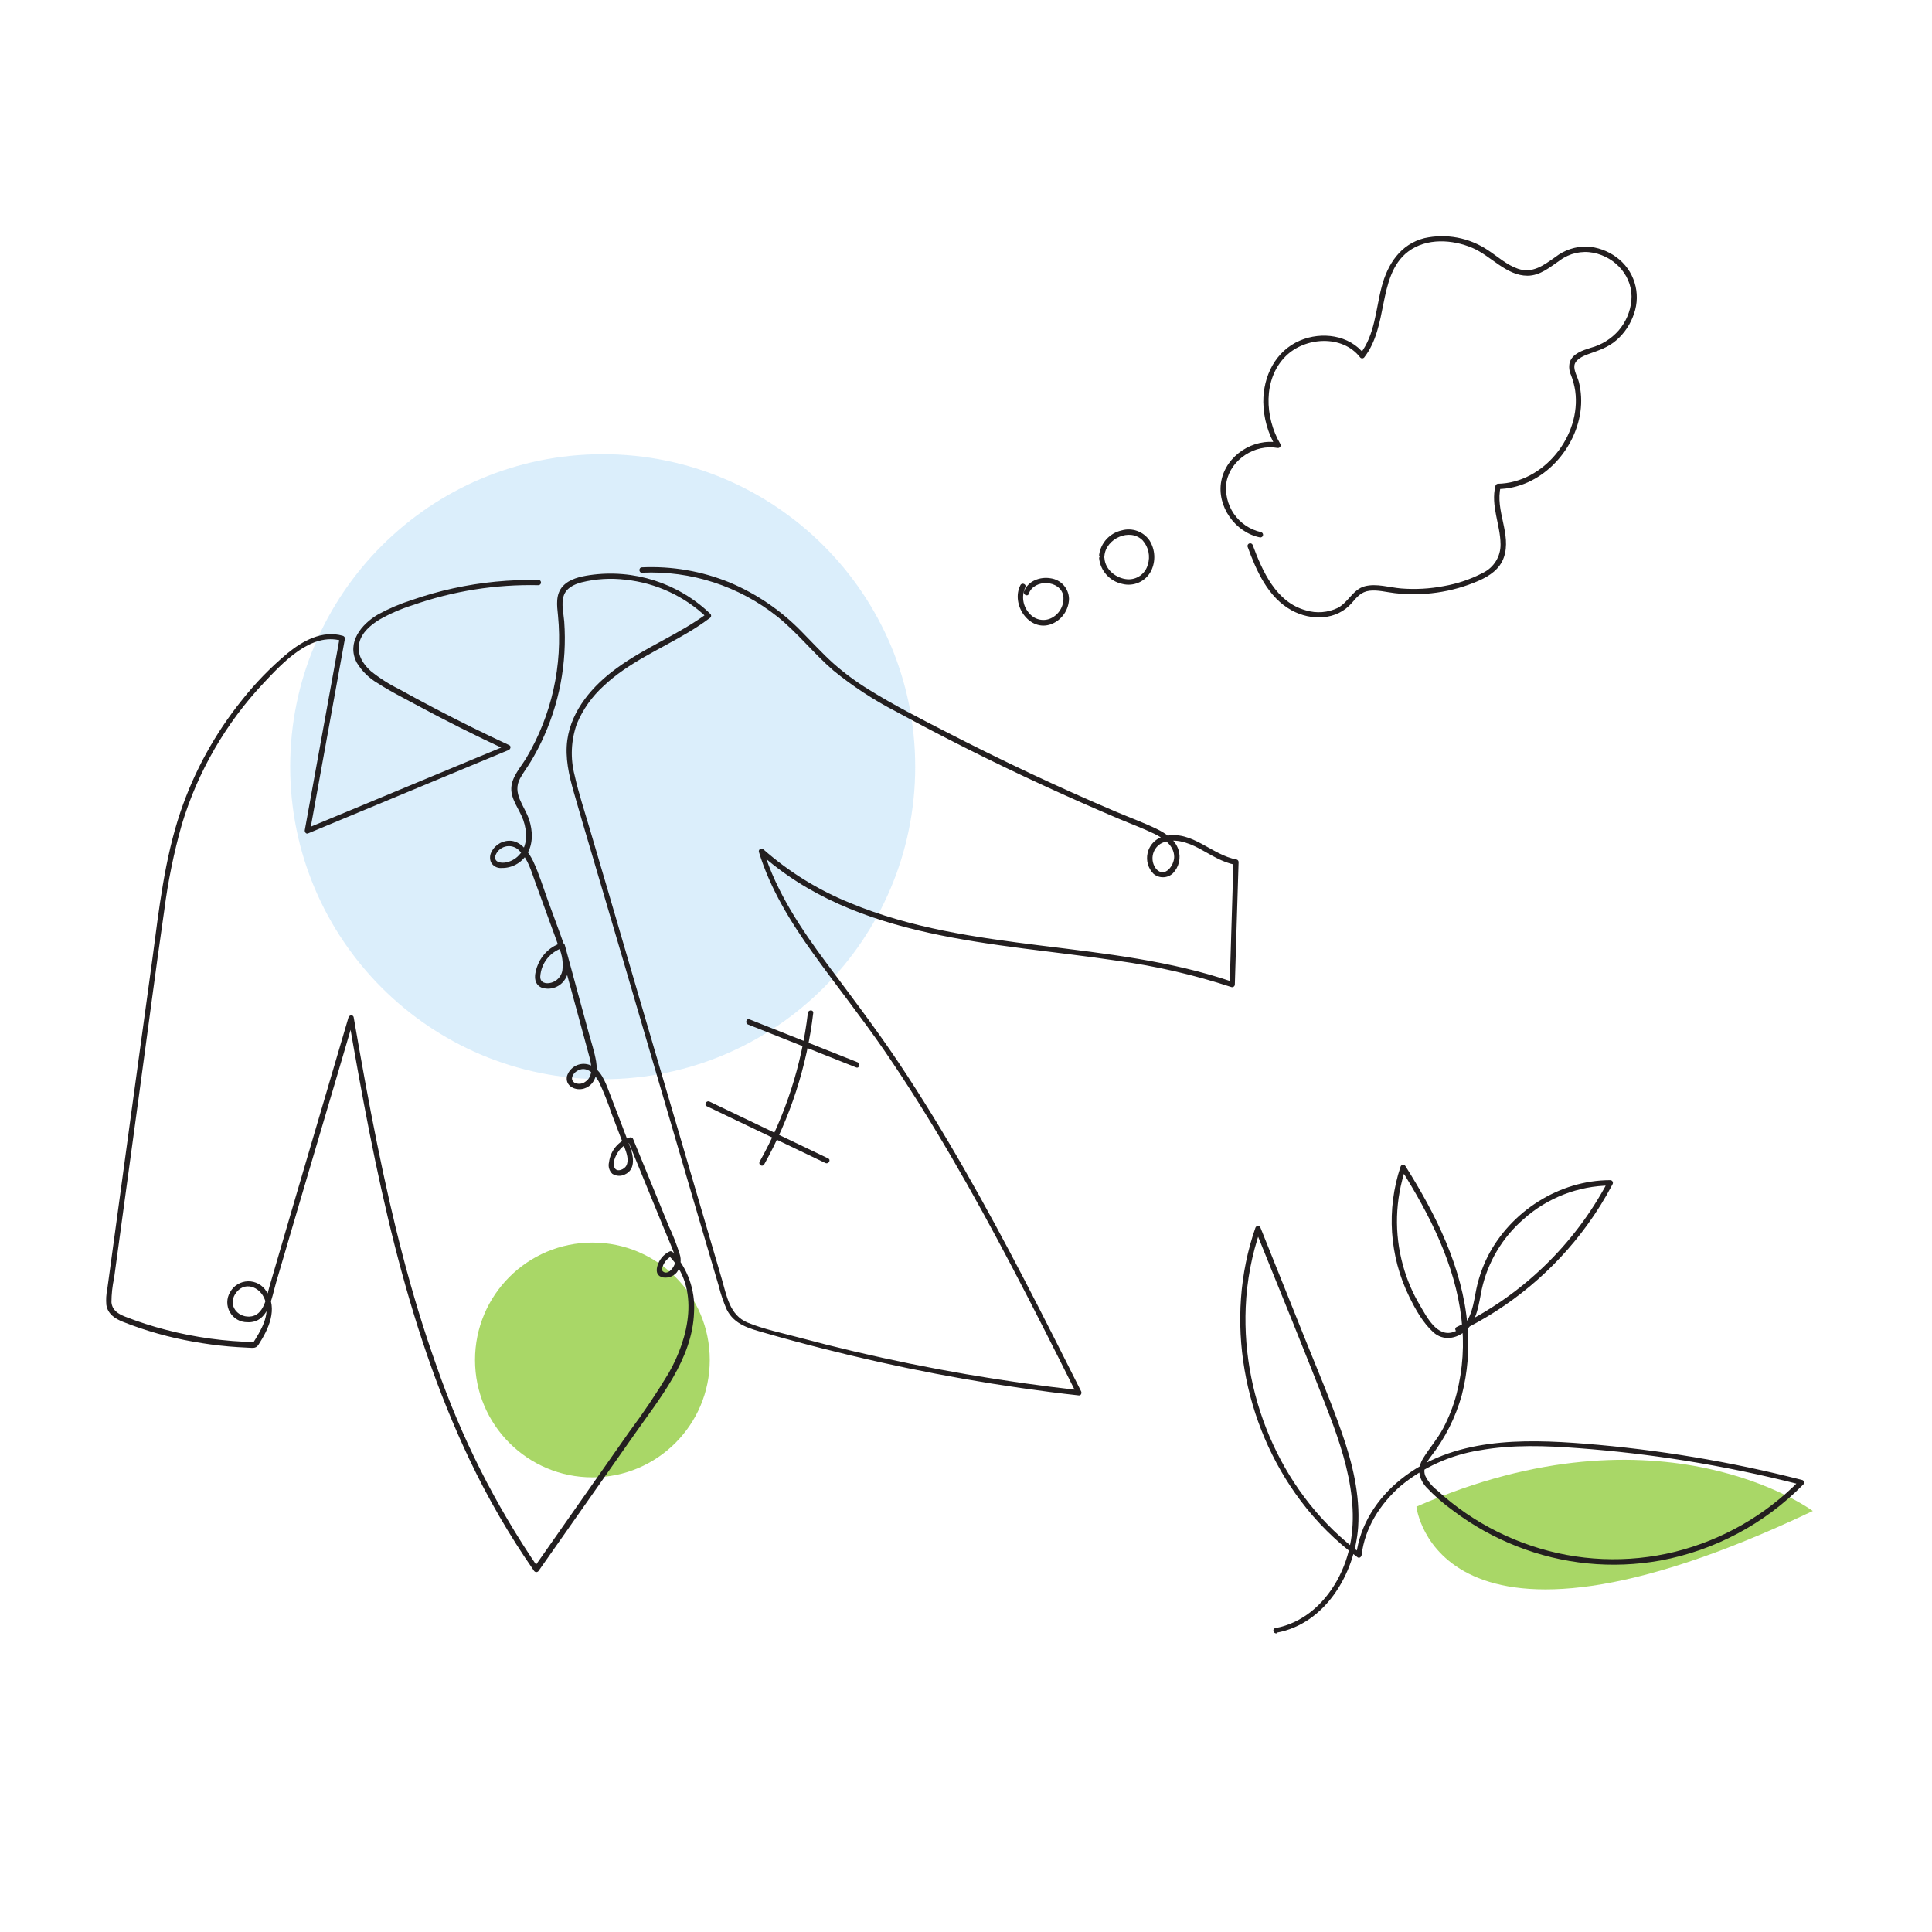
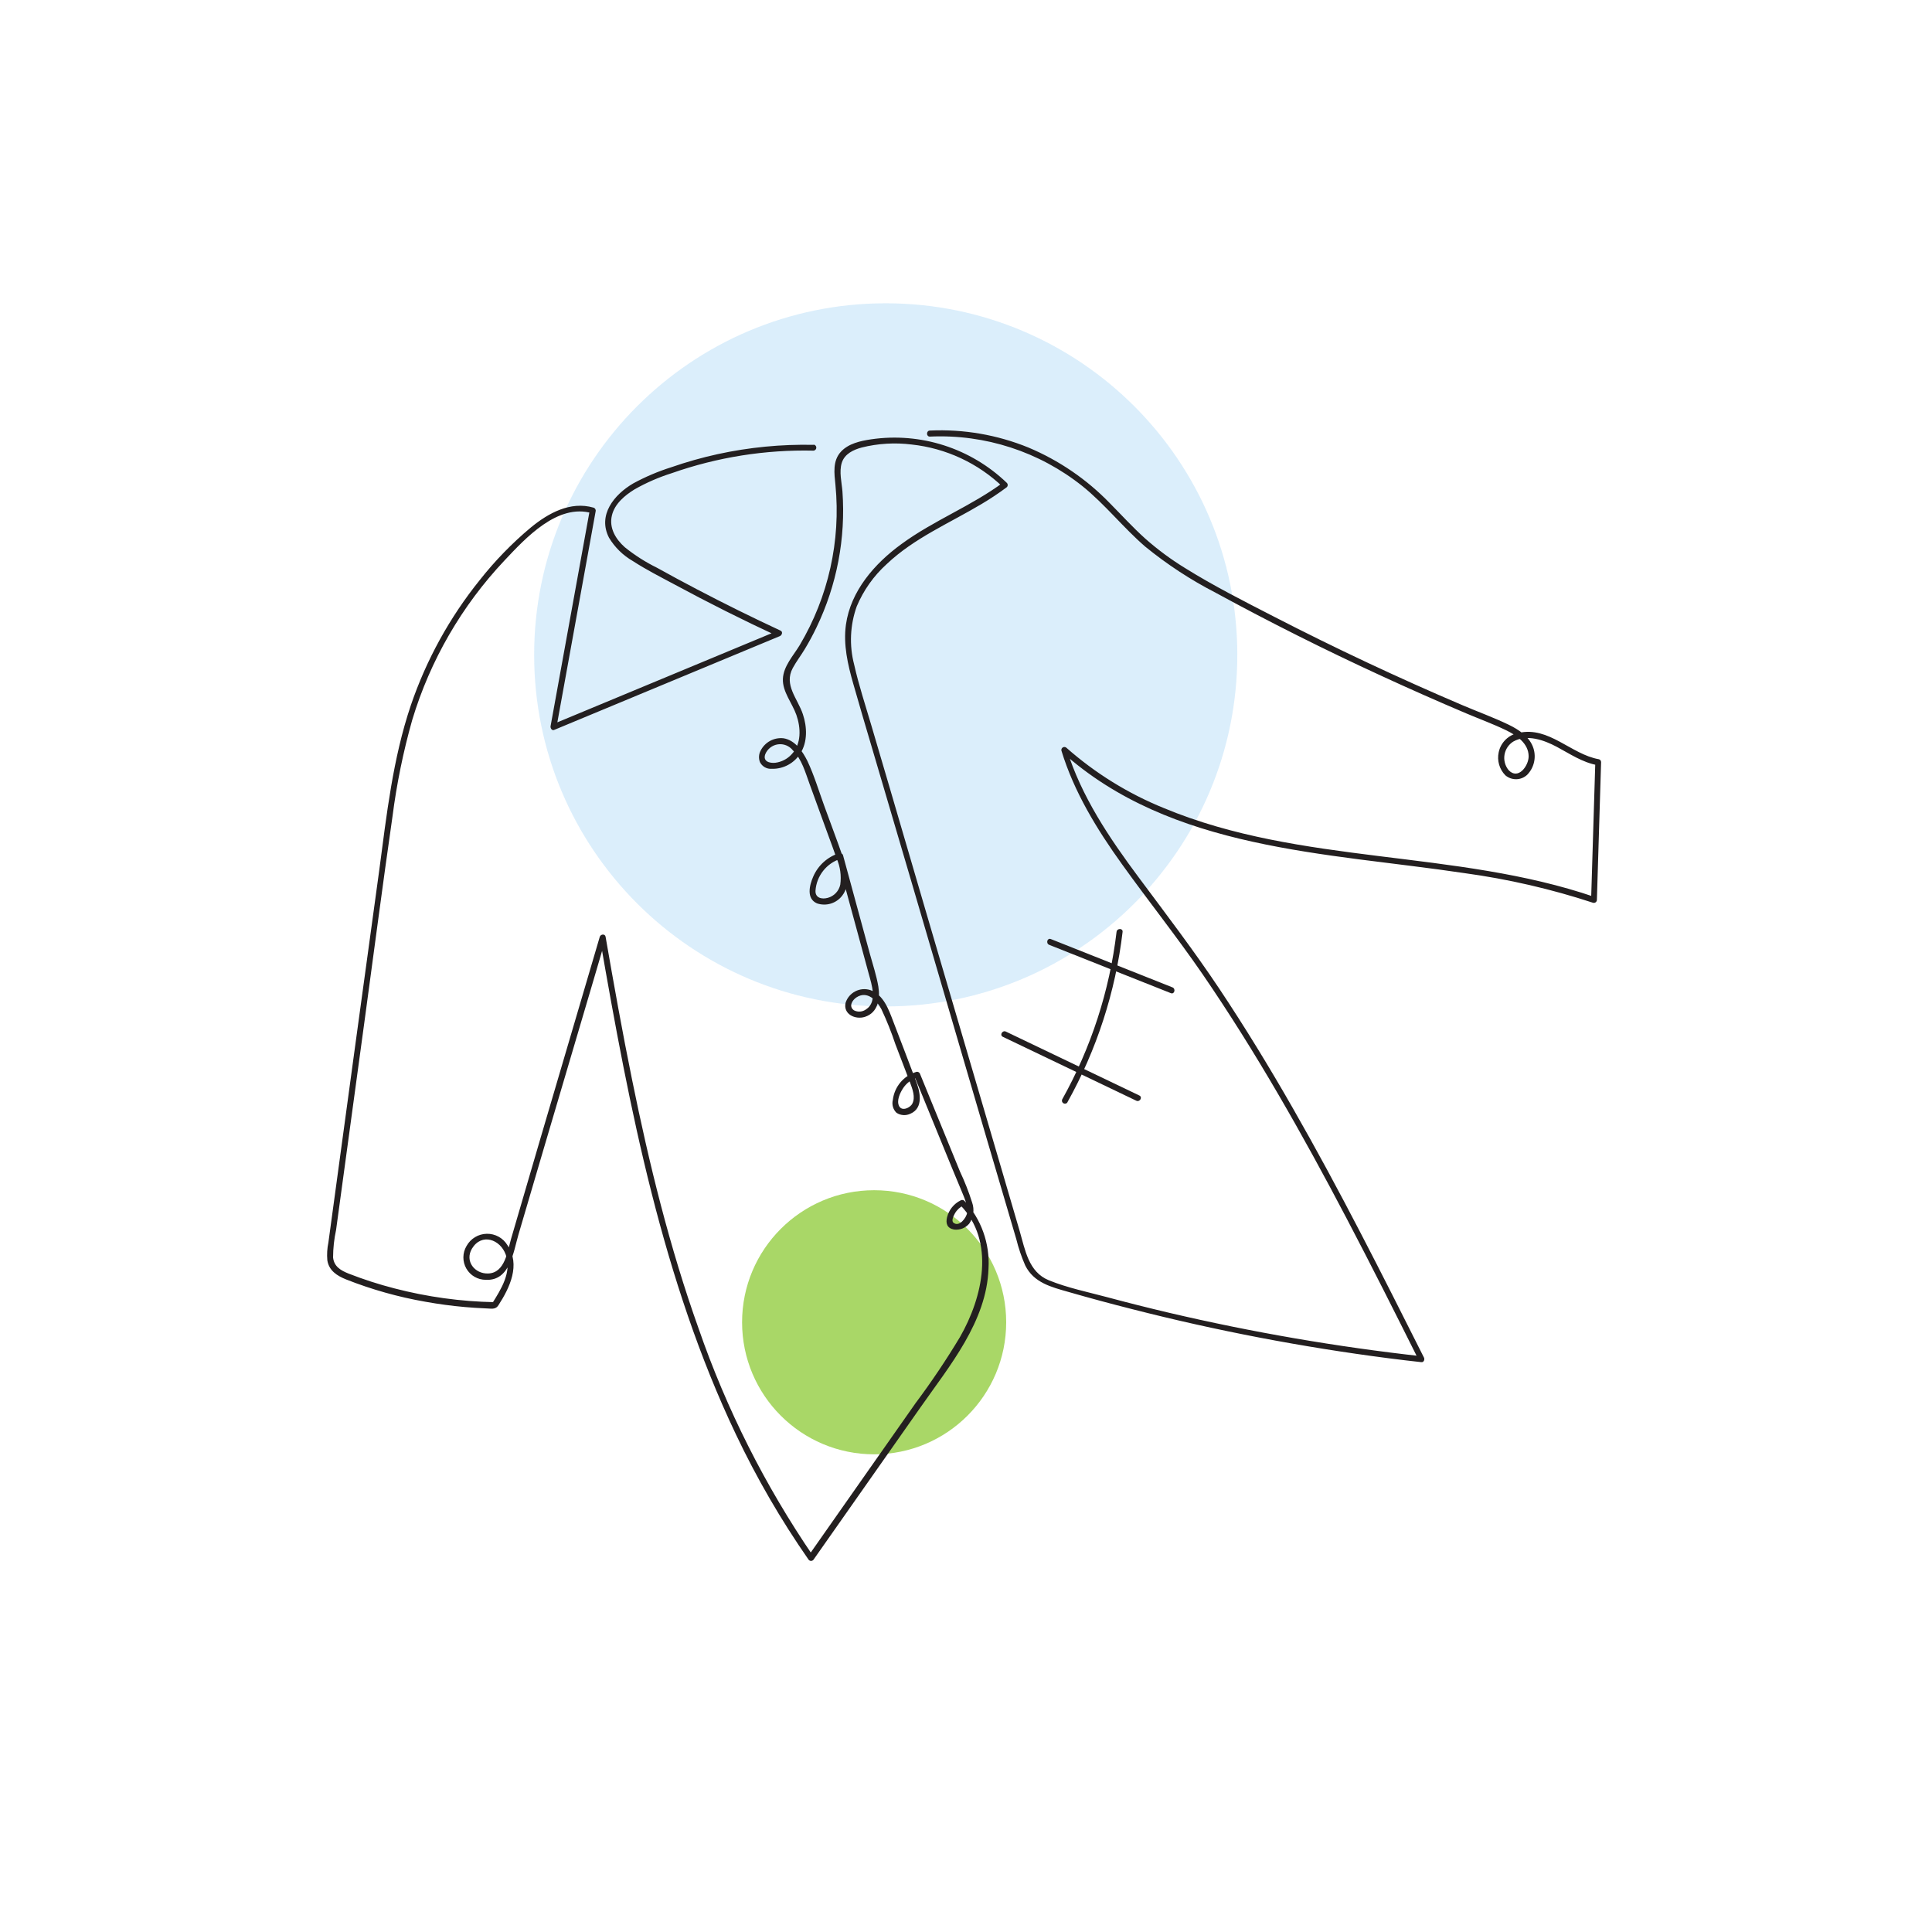
- <svg xmlns="http://www.w3.org/2000/svg" width="450" height="450" viewBox="0 0 450 450">
-   <g id="Group_24" data-name="Group 24" transform="translate(-3725 1117)">
-     <rect id="Rectangle_4" data-name="Rectangle 4" width="450" height="450" transform="translate(3725 -1117)" fill="none" />
-     <g id="Group_15" data-name="Group 15" transform="translate(-664.75 1458.299) rotate(-20)">
-       <path id="Path_43" data-name="Path 43" d="M709.87,185.18c2.37-2.82,8-.52,7.37,3.25a5.12,5.12,0,0,1-4.17,3.88,4.21,4.21,0,0,1-4.63-2.69,5.5,5.5,0,0,1,1.15-6.07c.6-.55-.29-1.43-.88-.89-3.69,3.39-1.84,11.06,3.67,11a6.51,6.51,0,0,0,5.88-4.15,4.94,4.94,0,0,0-2.36-5.92c-2.14-1.25-5.22-1.28-6.92.75-.51.61.37,1.5.89.88Z" transform="translate(4473.842 -891.91)" fill="#231f20" />
-       <path id="Path_44" data-name="Path 44" d="M728.06,183.1a6.84,6.84,0,0,0,3,7.38,5.9,5.9,0,0,0,7.39-.53,7.3,7.3,0,0,0,2.07-6.8,5.91,5.91,0,0,0-5.32-4.4,6.77,6.77,0,0,0-6.85,3.55c-.33.73.75,1.37,1.08.64,1.67-3.65,7.84-4.17,9.6-.32a5.84,5.84,0,0,1-.82,5.72,4.6,4.6,0,0,1-5.62,1.56c-2.39-1.07-4.11-3.86-3.34-6.47a.622.622,0,0,0-1.2-.33Z" transform="translate(4473.842 -891.91)" fill="#231f20" />
-       <path id="Path_45" data-name="Path 45" d="M765.63,190.25a10.41,10.41,0,0,1-3.58-13.79c2.76-4.6,9.33-6,13.87-3.33a.63.63,0,0,0,.91-.71c-1.27-7,1.31-15.49,8.11-18.7,5.78-2.72,14.17-.3,16.25,6.12a.62.62,0,0,0,.91.37c3.86-2.42,6.15-6.4,8.46-10.19s5-8.1,9.63-9.49c5.1-1.53,10.61.86,14.33,4.35,3.41,3.19,5.17,8.77,9.83,10.46,2.79,1,5.61-.1,8.33-.79a9.91,9.91,0,0,1,7.89,1c4.6,2.76,6.86,8.57,4.51,13.54a12.55,12.55,0,0,1-5.17,5.5,13.15,13.15,0,0,1-7.48,1.56c-1.92-.08-4.43-.2-5.74,1.5a4.5,4.5,0,0,0-.74,2.93,17.6,17.6,0,0,1-.34,3.76c-2.22,10.33-14.22,17.66-24.34,14.17a.64.64,0,0,0-.7.29c-2.64,3.92-2,8.83-3.51,13.13a7.25,7.25,0,0,1-6.11,4.88,31.171,31.171,0,0,1-9.64-.21,37.051,37.051,0,0,1-9.51-2.87c-2.51-1.15-5-3.13-7.81-3.39s-4.84,2.16-7.58,2.58a10.27,10.27,0,0,1-7.23-2c-5.88-4.14-6.4-12-6.44-18.6a.63.63,0,0,0-1.25,0c0,6,.43,12.76,4.58,17.47,3.41,3.87,9.06,5.81,13.76,3.17,1.58-.89,2.92-1.7,4.81-1.27s3.6,1.66,5.34,2.53a38,38,0,0,0,9.26,3.24,37.229,37.229,0,0,0,10.21.74c2.71-.19,5.46-.87,7.25-3.07,3.63-4.44,1.78-11,4.95-15.72l-.71.29c9.19,3.16,19.75-2.05,24.17-10.42a18.1,18.1,0,0,0,2-6.54c.13-1.26-.25-3,.39-4.1s2.47-1.3,3.75-1.3c2.65,0,5,.16,7.56-.86a14.129,14.129,0,0,0,5.79-4.31,11.57,11.57,0,0,0,.68-13.8,12.78,12.78,0,0,0-5.62-4.69,11.58,11.58,0,0,0-7.75-.21c-3.16.84-6.29,1.86-9.11-.42-2.17-1.75-3.47-4.32-5.12-6.51a19.16,19.16,0,0,0-12.89-7.64c-5.73-.6-10.13,2.75-13.24,7.23s-5.3,10-10.09,13l.92.38c-1.76-5.44-7.53-8.4-13-8.11-6.2.32-10.92,4.89-12.93,10.55a20.909,20.909,0,0,0-.8,10.81l.92-.71c-5.12-3.06-12.47-1.4-15.58,3.78s-1.08,12.44,4,15.5a.63.63,0,0,0,.63-1.08Z" transform="translate(4473.842 -891.91)" fill="#231f20" />
-     </g>
+ <svg xmlns="http://www.w3.org/2000/svg" width="400" height="400" viewBox="0 0 400 400">
+   <g id="Group_64" data-name="Group 64" transform="translate(-3682 1074)">
+     <rect id="Rectangle_4" data-name="Rectangle 4" width="400" height="400" transform="translate(3682 -1074)" fill="none" />
    <circle id="Ellipse_39" data-name="Ellipse 39" cx="27.34" cy="27.34" r="27.34" transform="translate(3835.64 -827.579)" fill="#a9d767" />
    <circle id="Ellipse_40" data-name="Ellipse 40" cx="72.79" cy="72.79" r="72.79" transform="translate(3792.59 -1011.208)" fill="rgba(135,196,242,0.3)" />
-     <g id="Group_23" data-name="Group 23">
-       <path id="Path_179" data-name="Path 179" d="M569,308.72s4.64,42.68,92.33,1C661.32,309.74,626.2,283.57,569,308.72Z" transform="translate(3485.91 -1074.789)" fill="#a9d767" />
-       <path id="Path_186" data-name="Path 186" d="M536.43,338.07c11.37-2.06,18.24-13.79,19-24.6.49-7.53-1.35-15-3.81-22-2.61-7.5-5.75-14.82-8.7-22.18l-10.22-25.5a.63.63,0,0,0-1.21,0c-7.36,21.18-2.88,45.7,10.53,63.53a64.6,64.6,0,0,0,13.28,13.19c.42.32.89-.12.94-.54.75-6.31,4.3-11.86,9-16a38.14,38.14,0,0,1,18.47-8.37c7.61-1.37,15.43-1.08,23.11-.5q12.38.93,24.64,2.88,13.65,2.19,27.07,5.63l-.28-1a61.45,61.45,0,0,1-29,16.61,60,60,0,0,1-33.53-1.41,61.278,61.278,0,0,1-15.15-7.54,58.814,58.814,0,0,1-6.73-5.36,9.639,9.639,0,0,1-2.78-3.38c-.63-1.68.3-3.16,1.29-4.47a41.27,41.27,0,0,0,7.22-14.32,47.907,47.907,0,0,0,1.32-16.22c-1.13-13.46-7.35-25.86-14.45-37.13a.63.63,0,0,0-1.14.15,40,40,0,0,0,2,30.22c1.41,2.91,3.24,6.19,5.67,8.37,2.26,2,5.28,1.54,7.46-.35,2.78-2.4,3.08-6.32,3.79-9.68a30.24,30.24,0,0,1,9.72-16.34,30.73,30.73,0,0,1,20.21-7.84l-.54-.94a78.08,78.08,0,0,1-35.25,33.9c-.72.34-.09,1.42.63,1.08a79.2,79.2,0,0,0,29.77-24.81,77.459,77.459,0,0,0,5.93-9.54.63.63,0,0,0-.54-.94c-11.86,0-23.19,7.25-28.54,17.76a31.529,31.529,0,0,0-2.85,8.62c-.63,3.4-1.37,7.75-5.17,9s-6.17-3.52-7.72-6.14a37.658,37.658,0,0,1-4-9.38,38.46,38.46,0,0,1,.64-22.63l-1.14.14c6.69,10.62,12.65,22.26,14.11,34.89a47.119,47.119,0,0,1-1.12,17.5,37.83,37.83,0,0,1-3.11,8c-1.33,2.52-3.18,4.58-4.67,7s-1.09,4.74.77,6.81a44.071,44.071,0,0,0,6.27,5.46,62.213,62.213,0,0,0,14.7,8.22,61.37,61.37,0,0,0,33.51,3.34,62.66,62.66,0,0,0,33.32-17.75.62.62,0,0,0-.27-1,299.88,299.88,0,0,0-50.59-8.45c-14.62-1.17-30.88-1.4-42.93,8.3-5.51,4.42-9.54,10.6-10.39,17.69l.94-.54c-17.7-13.07-27.59-35.38-26.67-57.23a63,63,0,0,1,3.44-18.08h-1.21c5.78,14.41,11.75,28.76,17.3,43.26,4.69,12.23,8.55,26.36,1.69,38.55-3.08,5.47-8,9.83-14.33,11-.79.15-.46,1.35.33,1.21Z" transform="translate(3485.91 -1074.789)" fill="#231f20" />
-     </g>
    <path id="Path_187" data-name="Path 187" d="M831.72,237.45l27.63,13.23c.72.34,1.36-.73.63-1.08l-27.63-13.23C831.63,236.02,830.99,237.1,831.72,237.45Z" transform="translate(3057.91 -1096.789)" fill="#231f20" />
    <path id="Path_188" data-name="Path 188" d="M841.32,218.41l25.18,10c.75.3,1.07-.91.33-1.2l-25.18-10C840.91,216.91,840.58,218.12,841.32,218.41Z" transform="translate(3057.91 -1096.789)" fill="#231f20" />
    <path id="Path_189" data-name="Path 189" d="M845.06,251.05a95.331,95.331,0,0,0,11.45-35.32c.09-.8-1.16-.8-1.25,0A93.661,93.661,0,0,1,844,250.42a.63.63,0,0,0,1.08.63Z" transform="translate(3057.91 -1096.789)" fill="#231f20" />
    <path id="Path_198" data-name="Path 198" d="M792.56,114.89a84.81,84.81,0,0,0-19.91,1.93,83.233,83.233,0,0,0-9.56,2.7,44.43,44.43,0,0,0-7.91,3.36c-3.95,2.31-7.41,6.55-5,11.24a13.769,13.769,0,0,0,4.92,4.82c2.76,1.79,5.72,3.29,8.61,4.84q10.5,5.67,21.33,10.7l.15-1.14L738.5,172.75l.77.77,8.14-44.86a.64.64,0,0,0-.44-.77c-4.81-1.4-9.41,1.17-13,4.13a73.555,73.555,0,0,0-10.54,10.85,84.942,84.942,0,0,0-14.3,26c-3.71,11-5,22.64-6.52,34.08l-5,36.47-4.93,36.22-.6,4.4a12.651,12.651,0,0,0-.22,3.68c.33,2.13,2,3.2,3.86,3.95a83.893,83.893,0,0,0,16.44,4.63c2.72.49,5.46.86,8.2,1.1,1.39.12,2.78.21,4.18.27,1.13,0,2.08.38,2.74-.64,2.35-3.62,4.63-8.4,1.87-12.44a4.89,4.89,0,0,0-8.47.17,4.631,4.631,0,0,0,4,7c5,.26,5.69-5.75,6.75-9.36l5.15-17.51L747,225.61l2.5-8.51h-1.2c3.06,17.66,6.29,35.32,10.7,52.7,4.35,17.13,9.85,34,17.47,50a181.748,181.748,0,0,0,15,25.86.64.64,0,0,0,1.08,0l22.12-31.5c6-8.58,13.72-17.76,14.08-28.76a19,19,0,0,0-5-14,.65.65,0,0,0-.76-.09,5.36,5.36,0,0,0-2.82,3.48c-.32,1.3,0,2.29,1.44,2.56a3.51,3.51,0,0,0,3.16-1.24,4.82,4.82,0,0,0,.59-4.35,51.322,51.322,0,0,0-2.52-6.43l-2.75-6.73-5.51-13.45a.64.64,0,0,0-.77-.44,6.93,6.93,0,0,0-4.87,5.81,2.77,2.77,0,0,0,.77,2.67,2.93,2.93,0,0,0,2.87.18c2.8-1.2,2-4.65,1.11-6.88-1.53-4.09-3.11-8.16-4.67-12.24-.93-2.44-2-5.52-4.75-6.48a4.08,4.08,0,0,0-5.11,2.63c-.54,2.37,2,3.55,4,2.92,2.72-.88,3.2-3.78,2.78-6.29-.38-2.26-1.13-4.48-1.73-6.68l-1.77-6.49-3.81-14a.64.64,0,0,0-.77-.44,8.7,8.7,0,0,0-5.41,4.88c-.79,1.81-1.44,4.54.78,5.52a4.67,4.67,0,0,0,5.24-1.61c1.76-2.27,1-5.51.12-8-1.22-3.54-2.56-7-3.84-10.56-1.13-3.1-2.09-6.33-3.5-9.32-1-2-2.55-4.31-4.94-4.69a4.72,4.72,0,0,0-4.75,2.58,2.86,2.86,0,0,0-.13,2.36,2.51,2.51,0,0,0,2.44,1.38,6.75,6.75,0,0,0,5.92-3.18c1.53-2.39,1.4-5.51.53-8.11-1.07-3.24-4-6.07-2.09-9.58.73-1.35,1.68-2.58,2.47-3.89q1.33-2.2,2.44-4.52a55.689,55.689,0,0,0,5.37-28.13c-.15-1.89-.72-4.09-.14-5.94s2.39-2.7,4.13-3.17a28.28,28.28,0,0,1,10.33-.62,32.28,32.28,0,0,1,18.9,8.8l.13-1c-6.64,4.94-14.49,7.92-21.15,12.82-5.51,4-10.5,9.68-11.48,16.68-.57,4.13.38,8.25,1.51,12.2,1.27,4.51,2.62,9,3.94,13.49l8,27.15,15.82,54,4,13.58,2,6.79a33.632,33.632,0,0,0,1.85,5.45c1.78,3.59,5.38,4.47,8.95,5.49q6.57,1.89,13.22,3.57A442.605,442.605,0,0,0,911.57,304c2.27.29,4.53.56,6.8.81.51.06.73-.56.54-.94-8.74-17.38-17.48-34.77-27.16-51.66-4.82-8.43-9.88-16.72-15.27-24.8-5.24-7.84-10.94-15.32-16.57-22.88-6.12-8.21-11.95-16.83-15-26.71l-1,.6c22.65,20.45,54.88,20.87,83.38,25.14a150.81,150.81,0,0,1,26.63,6.14.63.63,0,0,0,.79-.61l.87-28.51a.62.62,0,0,0-.46-.6c-5.75-1-10.36-6.88-16.61-5.45a5.14,5.14,0,0,0-4.13,4,5.21,5.21,0,0,0,1.38,4.78,3.39,3.39,0,0,0,4.53-.12,5.48,5.48,0,0,0,1.28-5.49c-.74-2.33-3-3.84-5.09-4.85-3.13-1.51-6.42-2.7-9.61-4.06q-19.85-8.46-39.05-18.35c-6.18-3.18-12.42-6.33-18.31-10a58.8,58.8,0,0,1-8.32-6.15c-2.57-2.31-4.89-4.87-7.32-7.32A50.891,50.891,0,0,0,837,115.44a48.16,48.16,0,0,0-20.37-3.51c-.81,0-.81,1.29,0,1.25a47.15,47.15,0,0,1,31.58,10.27c4.7,3.79,8.45,8.6,13,12.52a83.639,83.639,0,0,0,14.57,9.54q16.8,9.15,34.19,17.15,8.77,4.05,17.67,7.82c2.73,1.16,5.54,2.18,8.21,3.47,2.19,1.05,4.71,2.7,4.73,5.42,0,2-2.2,5-4.18,2.83a4,4,0,0,1,1-5.88c2.81-1.59,6.37-.31,9,1.09s5.32,3.25,8.44,3.8l-.46-.6-.87,28.51.79-.6c-28.94-9.93-60.82-6.59-89.25-18.43a70.51,70.51,0,0,1-20.21-12.52.63.63,0,0,0-1,.61c2.62,8.59,7.34,16.29,12.55,23.54,5.48,7.64,11.34,15,16.66,22.73,11.09,16.17,20.75,33.27,29.85,50.61,5.13,9.77,10.08,19.62,15,29.47l.54-.94a442.826,442.826,0,0,1-52.28-9q-6.42-1.51-12.79-3.22c-4-1.07-8.27-1.94-12.12-3.51-4.23-1.72-4.91-6.3-6.06-10.24l-3.83-13.07L816,212.23l-7.65-26.15L804.5,173c-1.22-4.17-2.61-8.34-3.56-12.59a20.48,20.48,0,0,1,.53-12.08,24.761,24.761,0,0,1,6.2-8.75c5.71-5.42,13.07-8.5,19.74-12.5a58.2,58.2,0,0,0,5-3.33.63.63,0,0,0,.12-1,33.54,33.54,0,0,0-28.12-9c-2.18.33-4.63.86-6.2,2.54-1.78,1.92-1.39,4.52-1.15,6.9a54.56,54.56,0,0,1-7.4,33.17c-1.29,2.15-3.38,4.35-3.48,7s1.93,5,2.79,7.44c.93,2.67,1.09,6-1,8.18a5.52,5.52,0,0,1-3.34,1.73c-1.21.13-2.64-.27-2.1-1.77a3.34,3.34,0,0,1,5.7-.82c1.86,1.82,2.61,4.63,3.48,7l3.71,10.19c.63,1.73,1.29,3.47,1.89,5.22a10.081,10.081,0,0,1,.75,5.41,3.61,3.61,0,0,1-2.59,2.74c-1.26.35-2.62,0-2.54-1.49a7.48,7.48,0,0,1,5.19-6.6l-.76-.44,4.42,16.24,2.17,8c.59,2.17,1.85,5.82-.54,7.37a2.4,2.4,0,0,1-2.51.21c-1.15-.79-.38-2.11.52-2.69,2.21-1.44,4.17.59,5.16,2.46a65.256,65.256,0,0,1,2.88,7.21c1,2.67,2.07,5.35,3.06,8,.48,1.3,1.14,3,.46,4.33-.44.87-2.14,1.65-2.73.53s.18-2.7.72-3.57a5.47,5.47,0,0,1,3.13-2.39l-.77-.44,7.87,19.22q1,2.42,2,4.81c.57,1.4,1.3,2.93,1.11,4.47-.11.95-1.64,3.06-2.84,2-.45-.4.06-1.44.33-1.91a4.12,4.12,0,0,1,1.81-1.67l-.75-.09c7.39,7.56,4.68,19.15,0,27.34a162.154,162.154,0,0,1-9.2,13.7l-10.53,15L791.4,345h1.08a198.541,198.541,0,0,1-23.75-47.15c-6-16.79-10.25-34.14-13.79-51.59-2-9.81-3.76-19.67-5.47-29.53-.11-.64-1-.56-1.2,0l-12.36,42-6,20.52c-.77,2.62-1.25,7.06-4.73,7.2-2.8.11-4.91-2.55-3.38-5.14,2-3.32,5.88-1.92,7,1.24,1.32,3.6-1,7.21-2.84,10.15l.54-.31a89,89,0,0,1-20.73-2.85,82.183,82.183,0,0,1-9.54-3.08c-1.58-.64-3-1.45-3.18-3.34a27.293,27.293,0,0,1,.62-5.68l5.85-42.94c1.94-14.22,3.78-28.45,5.83-42.66a137.59,137.59,0,0,1,4.09-20,83.06,83.06,0,0,1,19.09-33c4.39-4.66,11-11.87,18.13-9.8l-.44-.77-8.14,44.87c-.07.4.29,1,.77.76l46.7-19.41c.43-.18.69-.89.14-1.14q-8.75-4.07-17.3-8.55-4.15-2.17-8.27-4.46a35.74,35.74,0,0,1-6.67-4.25c-1.89-1.68-3.3-4-2.67-6.59.57-2.41,2.68-4.16,4.7-5.4a39.892,39.892,0,0,1,7.7-3.35,82.839,82.839,0,0,1,29.37-4.66.63.63,0,0,0,0-1.25Z" transform="translate(3057.91 -1096.789)" fill="#231f20" />
  </g>
</svg>
